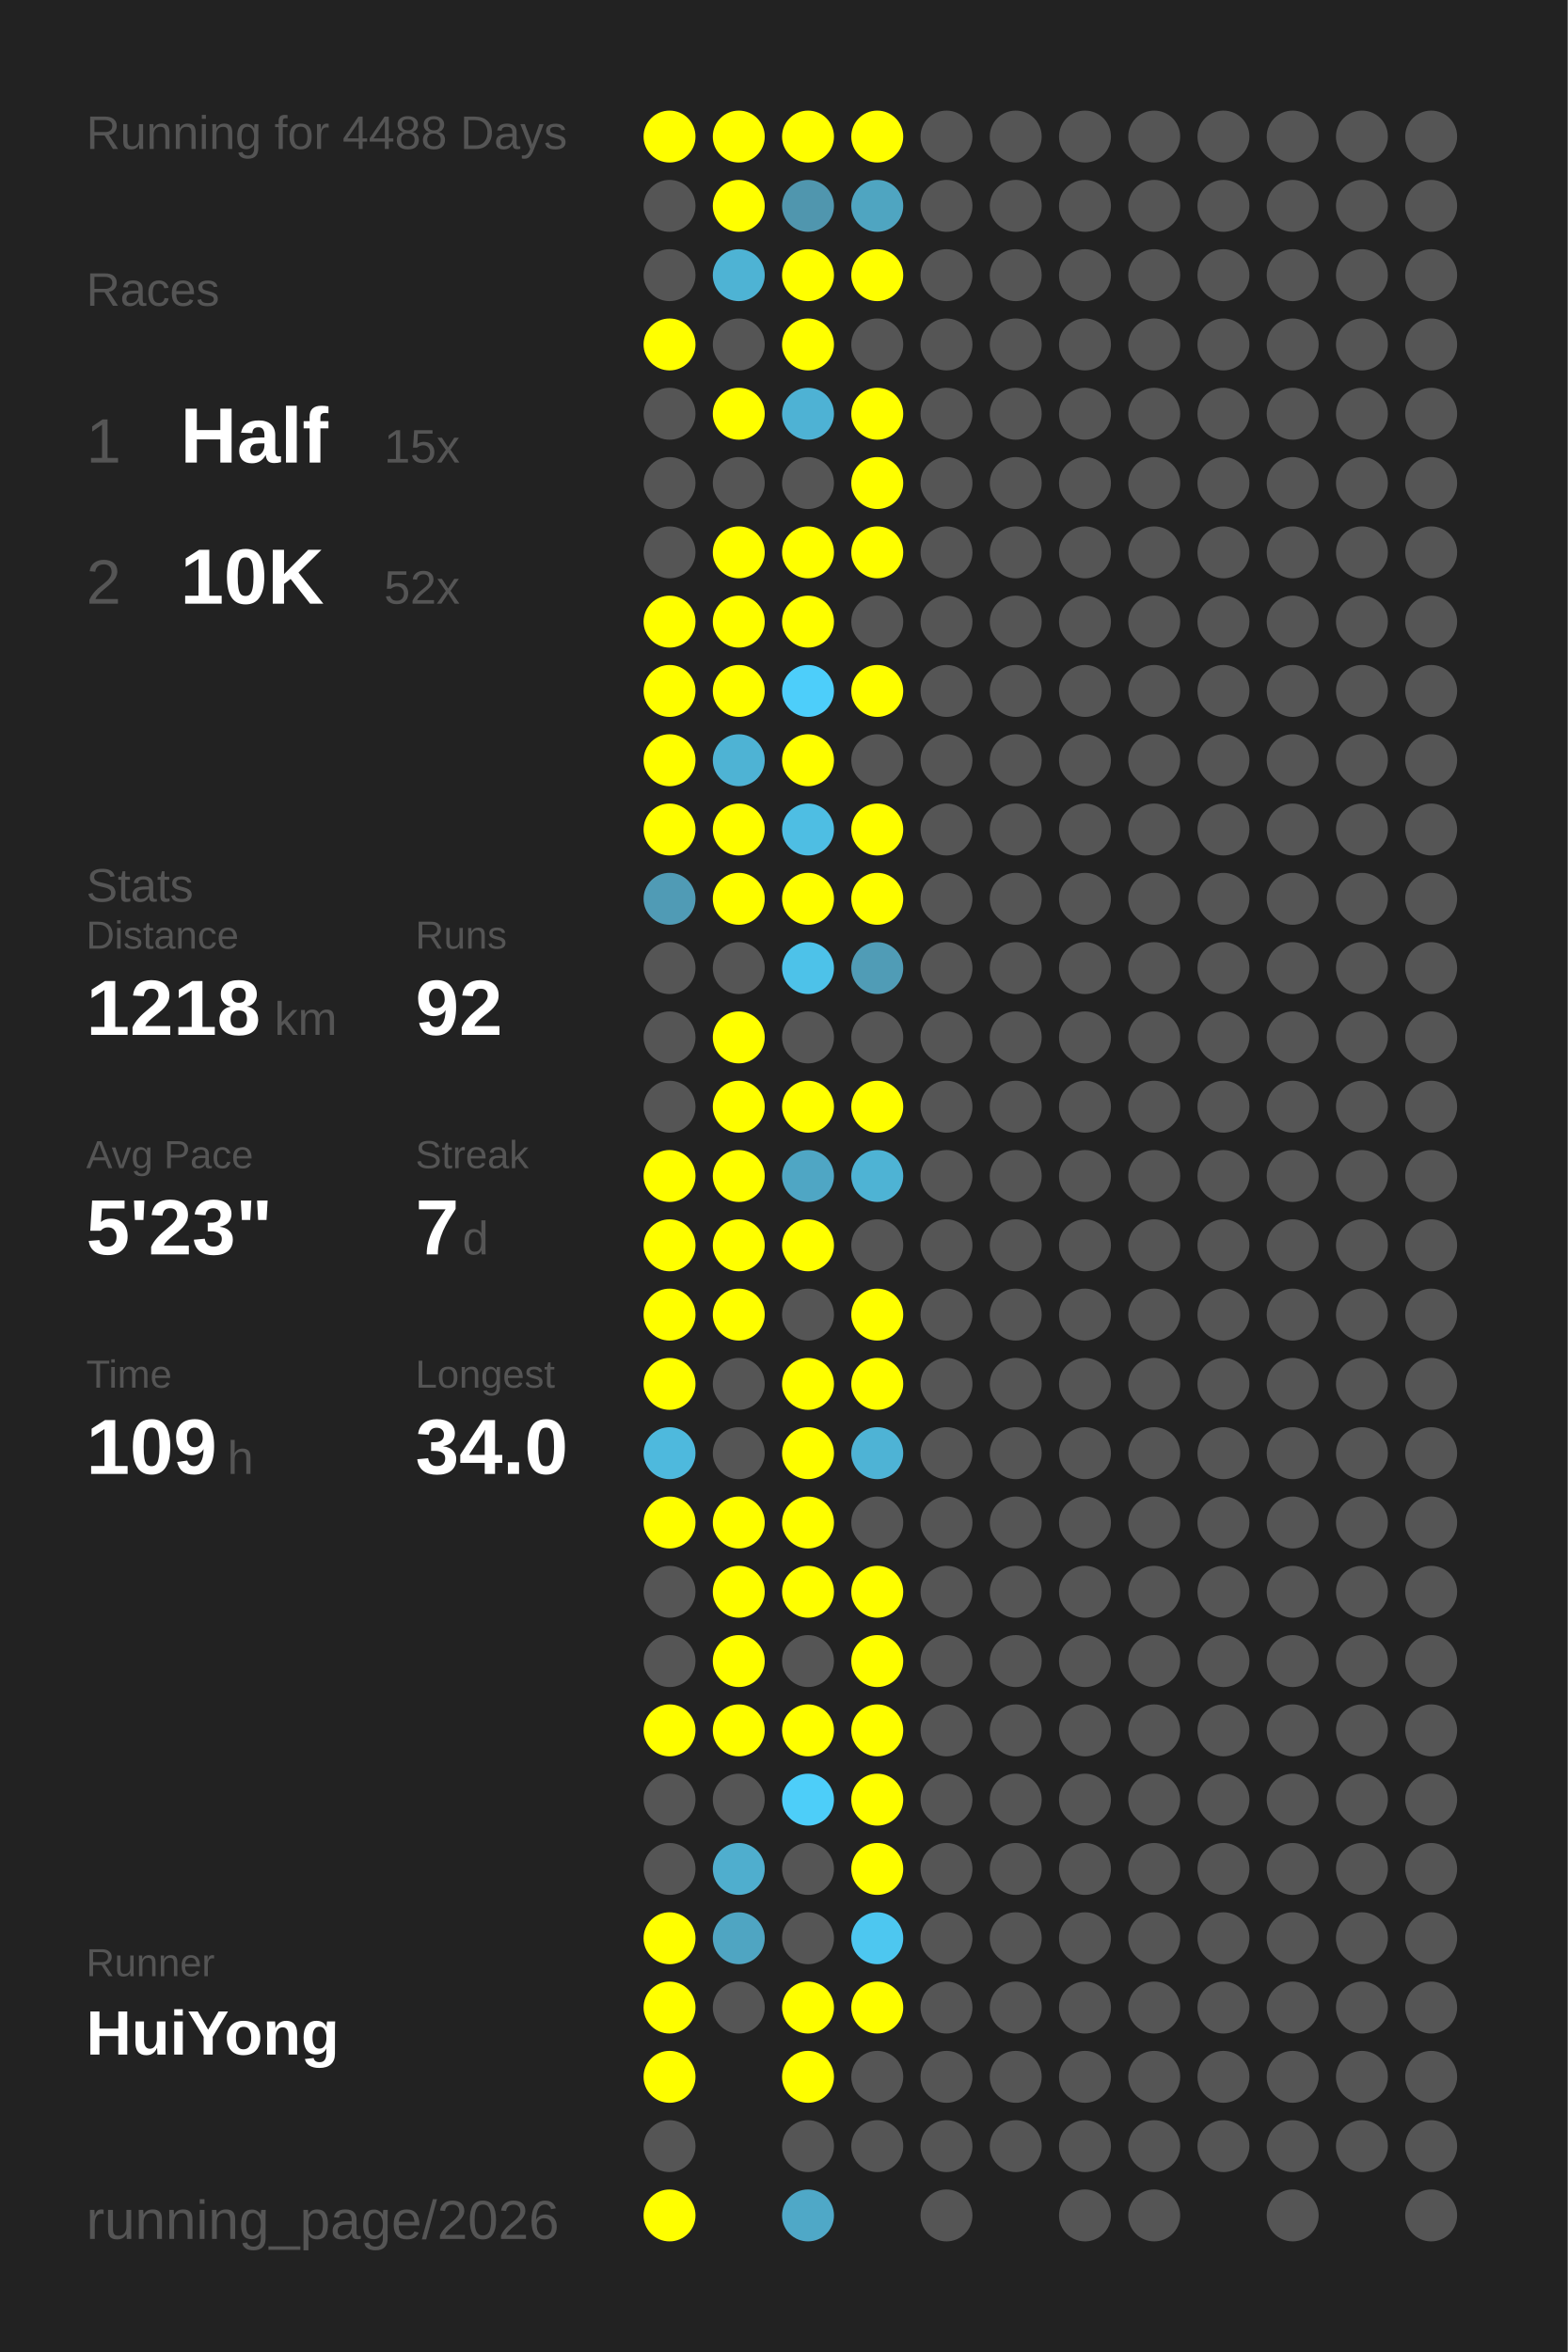
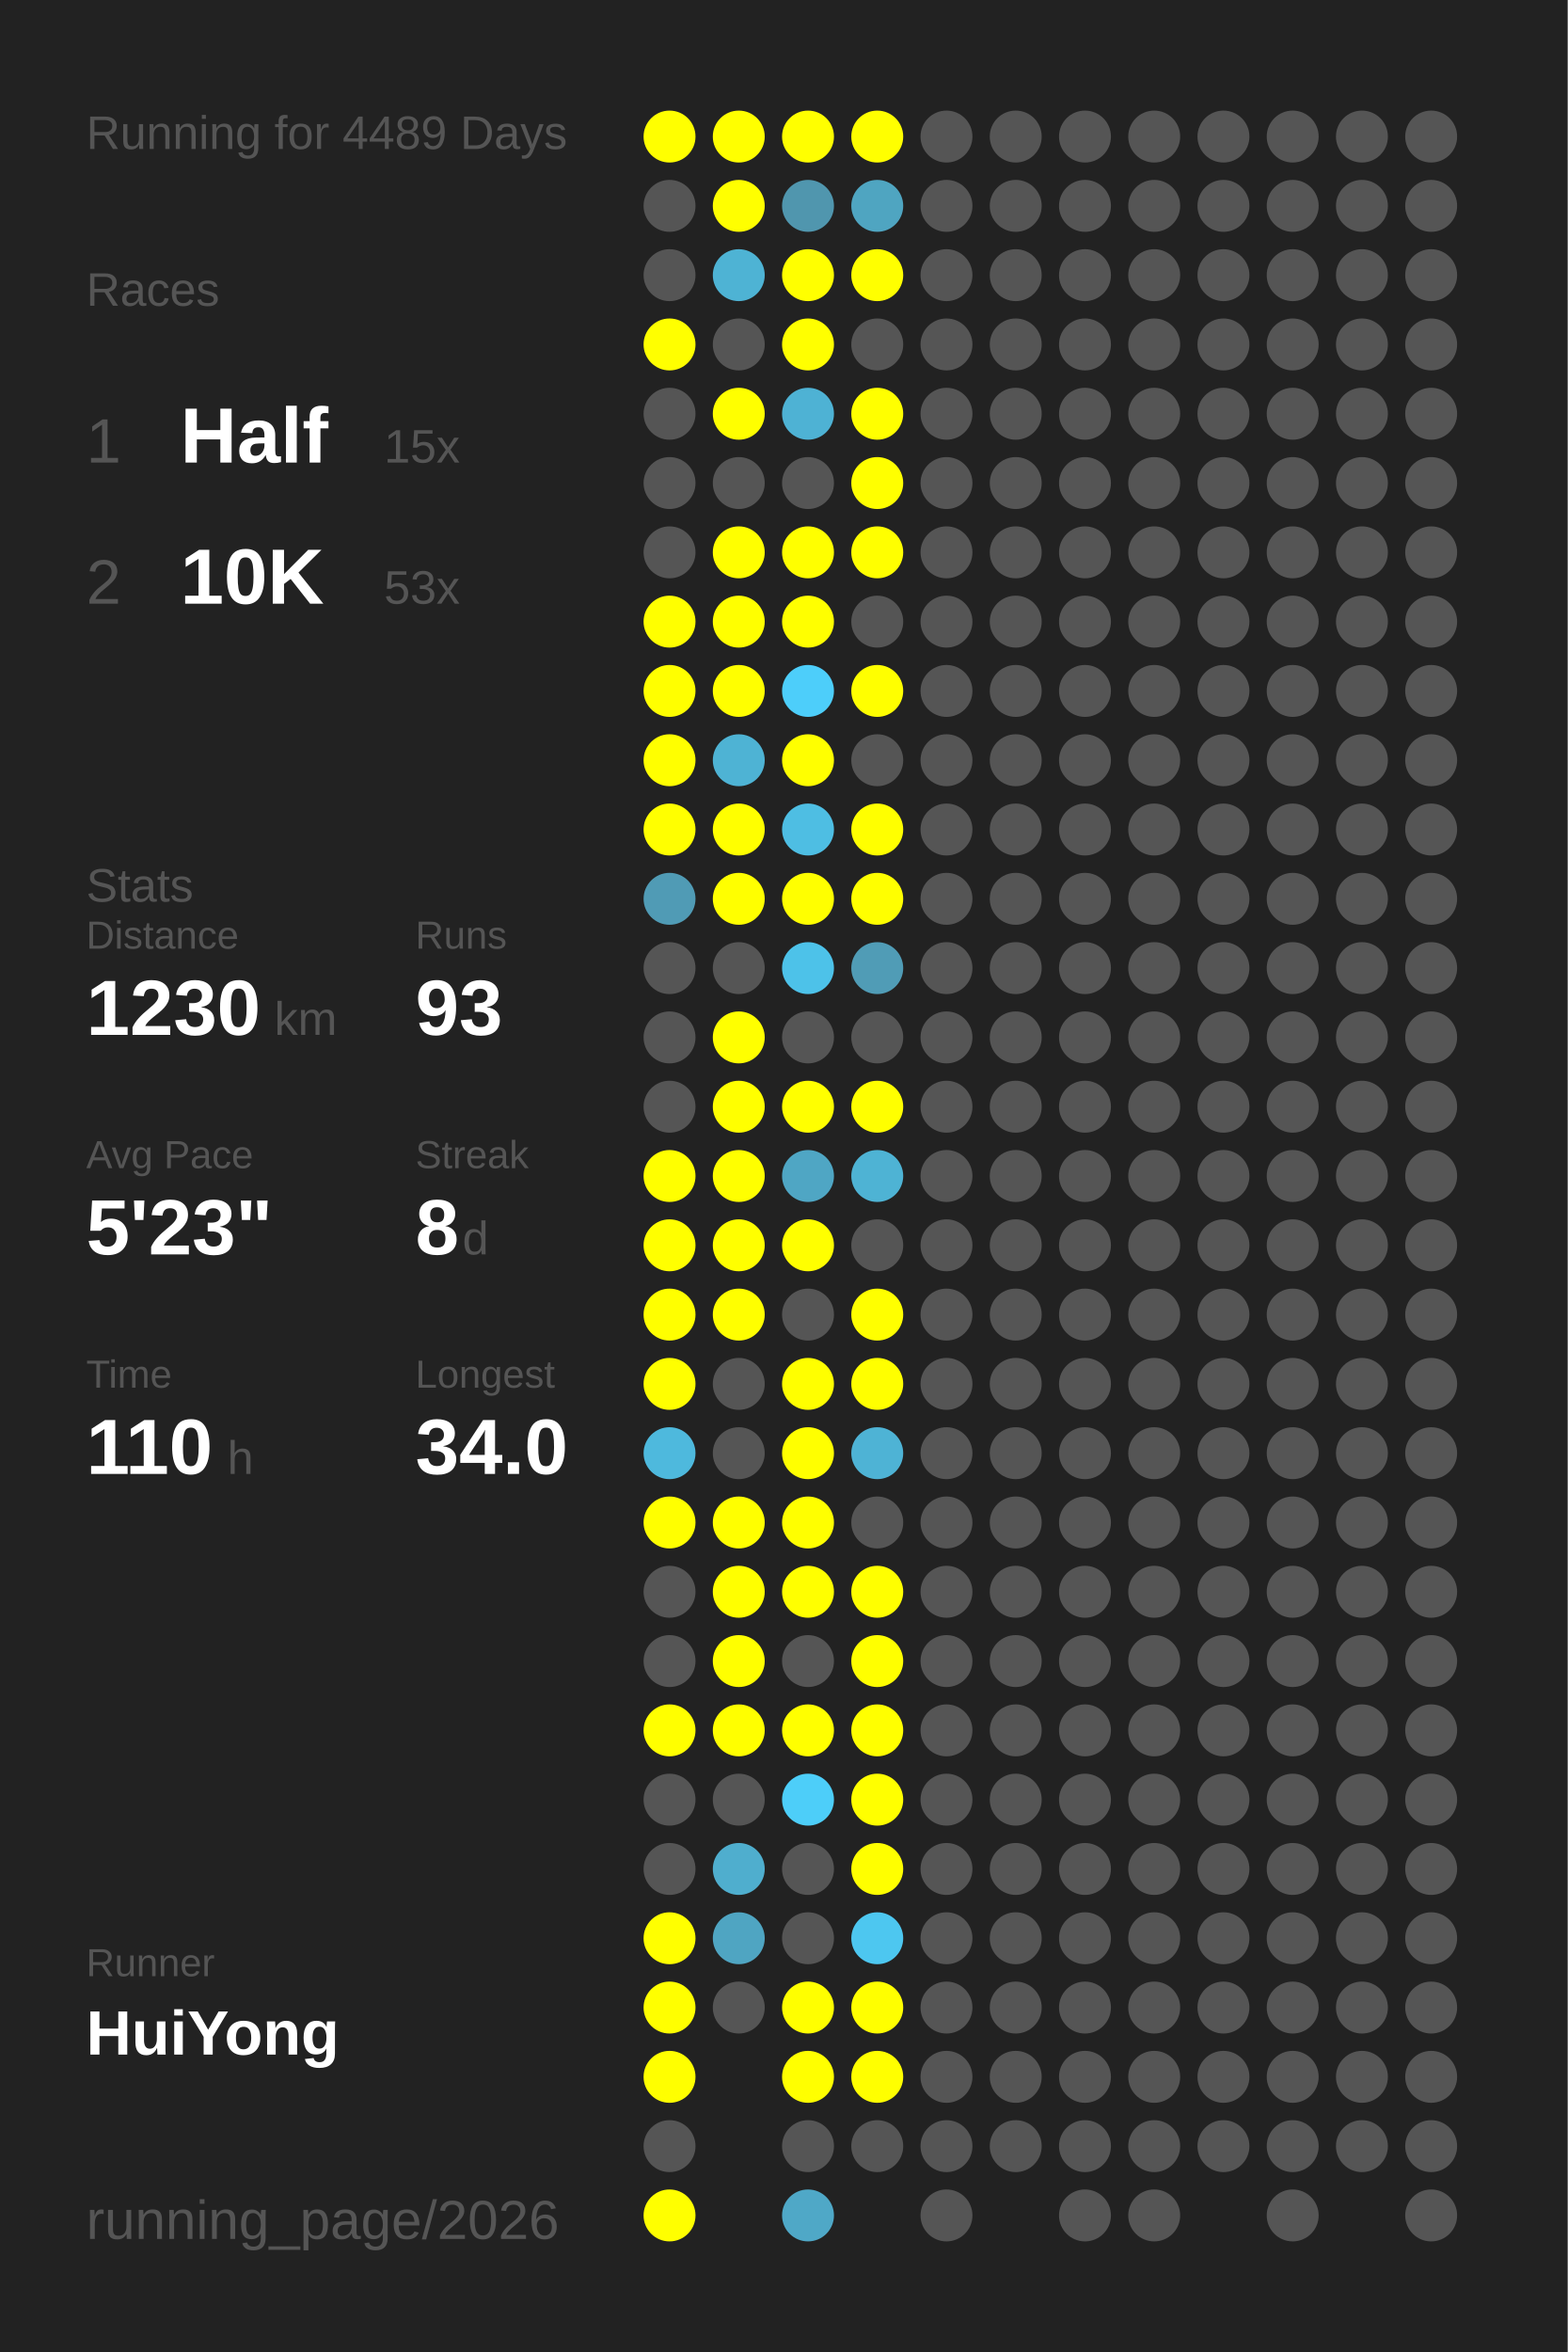
<svg xmlns="http://www.w3.org/2000/svg" baseProfile="full" height="300mm" version="1.1" viewBox="0,0,200,300" width="200mm">
  <defs />
  <rect fill="#222222" height="300" width="200" x="0" y="0" />
-   <text fill="#555555" style="font-size:6px; font-family:Arial;" x="11" y="19">Running for 4488 Days</text>
+   <text fill="#555555" style="font-size:6px; font-family:Arial;" x="11" y="19">Running for 4489 Days</text>
  <text fill="#555555" style="font-size:6px; font-family:Arial;" x="11" y="39">Races</text>
  <text fill="#555555" style="font-size:8px; font-family:Arial;" x="11" y="59">1</text>
  <text fill="#FFFFFF" style="font-size:10px; font-family:Arial; font-weight:bold;" x="23" y="59">Half</text>
  <text fill="#555555" style="font-size:6px; font-family:Arial;" x="49" y="59">15x</text>
  <text fill="#555555" style="font-size:8px; font-family:Arial;" x="11" y="77">2</text>
  <text fill="#FFFFFF" style="font-size:10px; font-family:Arial; font-weight:bold;" x="23" y="77">10K</text>
-   <text fill="#555555" style="font-size:6px; font-family:Arial;" x="49" y="77">52x</text>
+   <text fill="#555555" style="font-size:6px; font-family:Arial;" x="49" y="77">53x</text>
  <text fill="#555555" style="font-size:6px; font-family:Arial;" x="11" y="115">Stats</text>
  <text fill="#555555" style="font-size:5px; font-family:Arial;" x="11" y="121">Distance</text>
-   <text fill="#FFFFFF" style="font-size:10px; font-family:Arial; font-weight:bold;" x="11" y="132">1218</text>
+   <text fill="#FFFFFF" style="font-size:10px; font-family:Arial; font-weight:bold;" x="11" y="132">1230</text>
  <text fill="#555555" style="font-size:6px; font-family:Arial;" x="35" y="132">km</text>
  <text fill="#555555" style="font-size:5px; font-family:Arial;" x="53" y="121">Runs</text>
-   <text fill="#FFFFFF" style="font-size:10px; font-family:Arial; font-weight:bold;" x="53" y="132">92</text>
+   <text fill="#FFFFFF" style="font-size:10px; font-family:Arial; font-weight:bold;" x="53" y="132">93</text>
  <text fill="#555555" style="font-size:5px; font-family:Arial;" x="11" y="149">Avg Pace</text>
  <text fill="#FFFFFF" style="font-size:10px; font-family:Arial; font-weight:bold;" x="11" y="160">5'23"</text>
  <text fill="#555555" style="font-size:5px; font-family:Arial;" x="53" y="149">Streak</text>
-   <text fill="#FFFFFF" style="font-size:10px; font-family:Arial; font-weight:bold;" x="53" y="160">7</text>
+   <text fill="#FFFFFF" style="font-size:10px; font-family:Arial; font-weight:bold;" x="53" y="160">8</text>
  <text fill="#555555" style="font-size:6px; font-family:Arial;" x="59" y="160">d</text>
  <text fill="#555555" style="font-size:5px; font-family:Arial;" x="11" y="177">Time</text>
-   <text fill="#FFFFFF" style="font-size:10px; font-family:Arial; font-weight:bold;" x="11" y="188">109</text>
+   <text fill="#FFFFFF" style="font-size:10px; font-family:Arial; font-weight:bold;" x="11" y="188">110</text>
  <text fill="#555555" style="font-size:6px; font-family:Arial;" x="29" y="188">h</text>
  <text fill="#555555" style="font-size:5px; font-family:Arial;" x="53" y="177">Longest</text>
  <text fill="#FFFFFF" style="font-size:10px; font-family:Arial; font-weight:bold;" x="53" y="188">34.0</text>
  <text fill="#555555" style="font-size:5px; font-family:Arial;" x="11" y="252.065">Runner</text>
  <text fill="#FFFFFF" style="font-size:8px; font-family:Arial; font-weight:bold;" x="11" y="262.065">HuiYong</text>
  <text fill="#555555" style="font-size:7px; font-family:Arial;" x="11" y="285.581">running_page/2026</text>
  <circle cx="85.417" cy="17.419" fill="#FFFF00" r="3.312" />
  <circle cx="85.417" cy="26.258" fill="#555555" r="3.312" />
  <circle cx="85.417" cy="35.097" fill="#555555" r="3.312" />
  <circle cx="85.417" cy="43.935" fill="#FFFF00" r="3.312" />
  <circle cx="85.417" cy="52.774" fill="#555555" r="3.312" />
  <circle cx="85.417" cy="61.613" fill="#555555" r="3.312" />
  <circle cx="85.417" cy="70.452" fill="#555555" r="3.312" />
  <circle cx="85.417" cy="79.29" fill="#FFFF00" r="3.312" />
  <circle cx="85.417" cy="88.129" fill="#FFFF00" r="3.312" />
  <circle cx="85.417" cy="96.968" fill="#FFFF00" r="3.312" />
  <circle cx="85.417" cy="105.806" fill="#FFFF00" r="3.312" />
  <circle cx="85.417" cy="114.645" fill="#509bb5" r="3.312" />
  <circle cx="85.417" cy="123.484" fill="#555555" r="3.312" />
  <circle cx="85.417" cy="132.323" fill="#555555" r="3.312" />
  <circle cx="85.417" cy="141.161" fill="#555555" r="3.312" />
  <circle cx="85.417" cy="150" fill="#FFFF00" r="3.312" />
  <circle cx="85.417" cy="158.839" fill="#FFFF00" r="3.312" />
  <circle cx="85.417" cy="167.677" fill="#FFFF00" r="3.312" />
  <circle cx="85.417" cy="176.516" fill="#FFFF00" r="3.312" />
  <circle cx="85.417" cy="185.355" fill="#4eb9dd" r="3.312" />
  <circle cx="85.417" cy="194.194" fill="#FFFF00" r="3.312" />
  <circle cx="85.417" cy="203.032" fill="#555555" r="3.312" />
  <circle cx="85.417" cy="211.871" fill="#555555" r="3.312" />
  <circle cx="85.417" cy="220.71" fill="#FFFF00" r="3.312" />
  <circle cx="85.417" cy="229.548" fill="#555555" r="3.312" />
  <circle cx="85.417" cy="238.387" fill="#555555" r="3.312" />
  <circle cx="85.417" cy="247.226" fill="#FFFF00" r="3.312" />
  <circle cx="85.417" cy="256.065" fill="#FFFF00" r="3.312" />
  <circle cx="85.417" cy="264.903" fill="#FFFF00" r="3.312" />
  <circle cx="85.417" cy="273.742" fill="#555555" r="3.312" />
  <circle cx="85.417" cy="282.581" fill="#FFFF00" r="3.312" />
  <circle cx="94.25" cy="17.419" fill="#FFFF00" r="3.312" />
  <circle cx="94.25" cy="26.258" fill="#FFFF00" r="3.312" />
  <circle cx="94.25" cy="35.097" fill="#4eb3d4" r="3.312" />
  <circle cx="94.25" cy="43.935" fill="#555555" r="3.312" />
  <circle cx="94.25" cy="52.774" fill="#FFFF00" r="3.312" />
  <circle cx="94.25" cy="61.613" fill="#555555" r="3.312" />
  <circle cx="94.25" cy="70.452" fill="#FFFF00" r="3.312" />
  <circle cx="94.25" cy="79.29" fill="#FFFF00" r="3.312" />
  <circle cx="94.25" cy="88.129" fill="#FFFF00" r="3.312" />
  <circle cx="94.25" cy="96.968" fill="#4eb3d4" r="3.312" />
  <circle cx="94.25" cy="105.806" fill="#FFFF00" r="3.312" />
  <circle cx="94.25" cy="114.645" fill="#FFFF00" r="3.312" />
  <circle cx="94.25" cy="123.484" fill="#555555" r="3.312" />
  <circle cx="94.25" cy="132.323" fill="#FFFF00" r="3.312" />
  <circle cx="94.25" cy="141.161" fill="#FFFF00" r="3.312" />
  <circle cx="94.25" cy="150" fill="#FFFF00" r="3.312" />
  <circle cx="94.25" cy="158.839" fill="#FFFF00" r="3.312" />
  <circle cx="94.25" cy="167.677" fill="#FFFF00" r="3.312" />
  <circle cx="94.25" cy="176.516" fill="#555555" r="3.312" />
  <circle cx="94.25" cy="185.355" fill="#555555" r="3.312" />
  <circle cx="94.25" cy="194.194" fill="#FFFF00" r="3.312" />
  <circle cx="94.25" cy="203.032" fill="#FFFF00" r="3.312" />
  <circle cx="94.25" cy="211.871" fill="#FFFF00" r="3.312" />
  <circle cx="94.25" cy="220.71" fill="#FFFF00" r="3.312" />
  <circle cx="94.25" cy="229.548" fill="#555555" r="3.312" />
  <circle cx="94.25" cy="238.387" fill="#4faece" r="3.312" />
  <circle cx="94.25" cy="247.226" fill="#4fa5c2" r="3.312" />
  <circle cx="94.25" cy="256.065" fill="#555555" r="3.312" />
  <circle cx="103.083" cy="17.419" fill="#FFFF00" r="3.312" />
  <circle cx="103.083" cy="26.258" fill="#5096ae" r="3.312" />
  <circle cx="103.083" cy="35.097" fill="#FFFF00" r="3.312" />
  <circle cx="103.083" cy="43.935" fill="#FFFF00" r="3.312" />
  <circle cx="103.083" cy="52.774" fill="#4eb2d4" r="3.312" />
  <circle cx="103.083" cy="61.613" fill="#555555" r="3.312" />
  <circle cx="103.083" cy="70.452" fill="#FFFF00" r="3.312" />
  <circle cx="103.083" cy="79.29" fill="#FFFF00" r="3.312" />
  <circle cx="103.083" cy="88.129" fill="#4dcefa" r="3.312" />
  <circle cx="103.083" cy="96.968" fill="#FFFF00" r="3.312" />
  <circle cx="103.083" cy="105.806" fill="#4ebee3" r="3.312" />
  <circle cx="103.083" cy="114.645" fill="#FFFF00" r="3.312" />
  <circle cx="103.083" cy="123.484" fill="#4dc2e9" r="3.312" />
  <circle cx="103.083" cy="132.323" fill="#555555" r="3.312" />
  <circle cx="103.083" cy="141.161" fill="#FFFF00" r="3.312" />
  <circle cx="103.083" cy="150" fill="#4fa6c4" r="3.312" />
  <circle cx="103.083" cy="158.839" fill="#FFFF00" r="3.312" />
  <circle cx="103.083" cy="167.677" fill="#555555" r="3.312" />
  <circle cx="103.083" cy="176.516" fill="#FFFF00" r="3.312" />
  <circle cx="103.083" cy="185.355" fill="#FFFF00" r="3.312" />
  <circle cx="103.083" cy="194.194" fill="#FFFF00" r="3.312" />
  <circle cx="103.083" cy="203.032" fill="#FFFF00" r="3.312" />
  <circle cx="103.083" cy="211.871" fill="#555555" r="3.312" />
  <circle cx="103.083" cy="220.71" fill="#FFFF00" r="3.312" />
  <circle cx="103.083" cy="229.548" fill="#4dcef9" r="3.312" />
  <circle cx="103.083" cy="238.387" fill="#555555" r="3.312" />
  <circle cx="103.083" cy="247.226" fill="#555555" r="3.312" />
  <circle cx="103.083" cy="256.065" fill="#FFFF00" r="3.312" />
  <circle cx="103.083" cy="264.903" fill="#FFFF00" r="3.312" />
  <circle cx="103.083" cy="273.742" fill="#555555" r="3.312" />
  <circle cx="103.083" cy="282.581" fill="#4fa8c7" r="3.312" />
  <circle cx="111.917" cy="17.419" fill="#FFFF00" r="3.312" />
  <circle cx="111.917" cy="26.258" fill="#4fa5c1" r="3.312" />
  <circle cx="111.917" cy="35.097" fill="#FFFF00" r="3.312" />
  <circle cx="111.917" cy="43.935" fill="#555555" r="3.312" />
  <circle cx="111.917" cy="52.774" fill="#FFFF00" r="3.312" />
  <circle cx="111.917" cy="61.613" fill="#FFFF00" r="3.312" />
  <circle cx="111.917" cy="70.452" fill="#FFFF00" r="3.312" />
  <circle cx="111.917" cy="79.29" fill="#555555" r="3.312" />
  <circle cx="111.917" cy="88.129" fill="#FFFF00" r="3.312" />
  <circle cx="111.917" cy="96.968" fill="#555555" r="3.312" />
  <circle cx="111.917" cy="105.806" fill="#FFFF00" r="3.312" />
  <circle cx="111.917" cy="114.645" fill="#FFFF00" r="3.312" />
  <circle cx="111.917" cy="123.484" fill="#509cb6" r="3.312" />
  <circle cx="111.917" cy="132.323" fill="#555555" r="3.312" />
  <circle cx="111.917" cy="141.161" fill="#FFFF00" r="3.312" />
  <circle cx="111.917" cy="150" fill="#4eb3d4" r="3.312" />
  <circle cx="111.917" cy="158.839" fill="#555555" r="3.312" />
  <circle cx="111.917" cy="167.677" fill="#FFFF00" r="3.312" />
  <circle cx="111.917" cy="176.516" fill="#FFFF00" r="3.312" />
  <circle cx="111.917" cy="185.355" fill="#4eb3d5" r="3.312" />
  <circle cx="111.917" cy="194.194" fill="#555555" r="3.312" />
  <circle cx="111.917" cy="203.032" fill="#FFFF00" r="3.312" />
  <circle cx="111.917" cy="211.871" fill="#FFFF00" r="3.312" />
  <circle cx="111.917" cy="220.71" fill="#FFFF00" r="3.312" />
  <circle cx="111.917" cy="229.548" fill="#FFFF00" r="3.312" />
  <circle cx="111.917" cy="238.387" fill="#FFFF00" r="3.312" />
  <circle cx="111.917" cy="247.226" fill="#4dc7f0" r="3.312" />
  <circle cx="111.917" cy="256.065" fill="#FFFF00" r="3.312" />
-   <circle cx="111.917" cy="264.903" fill="#555555" r="3.312" />
+   <circle cx="111.917" cy="264.903" fill="#FFFF00" r="3.312" />
  <circle cx="111.917" cy="273.742" fill="#555555" r="3.312" />
  <circle cx="120.75" cy="17.419" fill="#555555" r="3.312" />
  <circle cx="120.75" cy="26.258" fill="#555555" r="3.312" />
  <circle cx="120.75" cy="35.097" fill="#555555" r="3.312" />
  <circle cx="120.75" cy="43.935" fill="#555555" r="3.312" />
  <circle cx="120.75" cy="52.774" fill="#555555" r="3.312" />
  <circle cx="120.75" cy="61.613" fill="#555555" r="3.312" />
  <circle cx="120.75" cy="70.452" fill="#555555" r="3.312" />
  <circle cx="120.75" cy="79.29" fill="#555555" r="3.312" />
  <circle cx="120.75" cy="88.129" fill="#555555" r="3.312" />
  <circle cx="120.75" cy="96.968" fill="#555555" r="3.312" />
  <circle cx="120.75" cy="105.806" fill="#555555" r="3.312" />
  <circle cx="120.75" cy="114.645" fill="#555555" r="3.312" />
  <circle cx="120.75" cy="123.484" fill="#555555" r="3.312" />
  <circle cx="120.75" cy="132.323" fill="#555555" r="3.312" />
  <circle cx="120.75" cy="141.161" fill="#555555" r="3.312" />
  <circle cx="120.75" cy="150" fill="#555555" r="3.312" />
  <circle cx="120.75" cy="158.839" fill="#555555" r="3.312" />
  <circle cx="120.75" cy="167.677" fill="#555555" r="3.312" />
  <circle cx="120.75" cy="176.516" fill="#555555" r="3.312" />
  <circle cx="120.75" cy="185.355" fill="#555555" r="3.312" />
  <circle cx="120.75" cy="194.194" fill="#555555" r="3.312" />
  <circle cx="120.75" cy="203.032" fill="#555555" r="3.312" />
  <circle cx="120.75" cy="211.871" fill="#555555" r="3.312" />
  <circle cx="120.75" cy="220.71" fill="#555555" r="3.312" />
  <circle cx="120.75" cy="229.548" fill="#555555" r="3.312" />
  <circle cx="120.75" cy="238.387" fill="#555555" r="3.312" />
  <circle cx="120.75" cy="247.226" fill="#555555" r="3.312" />
  <circle cx="120.75" cy="256.065" fill="#555555" r="3.312" />
  <circle cx="120.75" cy="264.903" fill="#555555" r="3.312" />
  <circle cx="120.75" cy="273.742" fill="#555555" r="3.312" />
  <circle cx="120.75" cy="282.581" fill="#555555" r="3.312" />
  <circle cx="129.583" cy="17.419" fill="#555555" r="3.312" />
  <circle cx="129.583" cy="26.258" fill="#555555" r="3.312" />
  <circle cx="129.583" cy="35.097" fill="#555555" r="3.312" />
  <circle cx="129.583" cy="43.935" fill="#555555" r="3.312" />
  <circle cx="129.583" cy="52.774" fill="#555555" r="3.312" />
  <circle cx="129.583" cy="61.613" fill="#555555" r="3.312" />
  <circle cx="129.583" cy="70.452" fill="#555555" r="3.312" />
  <circle cx="129.583" cy="79.29" fill="#555555" r="3.312" />
  <circle cx="129.583" cy="88.129" fill="#555555" r="3.312" />
  <circle cx="129.583" cy="96.968" fill="#555555" r="3.312" />
  <circle cx="129.583" cy="105.806" fill="#555555" r="3.312" />
  <circle cx="129.583" cy="114.645" fill="#555555" r="3.312" />
  <circle cx="129.583" cy="123.484" fill="#555555" r="3.312" />
  <circle cx="129.583" cy="132.323" fill="#555555" r="3.312" />
  <circle cx="129.583" cy="141.161" fill="#555555" r="3.312" />
  <circle cx="129.583" cy="150" fill="#555555" r="3.312" />
  <circle cx="129.583" cy="158.839" fill="#555555" r="3.312" />
  <circle cx="129.583" cy="167.677" fill="#555555" r="3.312" />
  <circle cx="129.583" cy="176.516" fill="#555555" r="3.312" />
  <circle cx="129.583" cy="185.355" fill="#555555" r="3.312" />
  <circle cx="129.583" cy="194.194" fill="#555555" r="3.312" />
  <circle cx="129.583" cy="203.032" fill="#555555" r="3.312" />
  <circle cx="129.583" cy="211.871" fill="#555555" r="3.312" />
  <circle cx="129.583" cy="220.71" fill="#555555" r="3.312" />
  <circle cx="129.583" cy="229.548" fill="#555555" r="3.312" />
  <circle cx="129.583" cy="238.387" fill="#555555" r="3.312" />
  <circle cx="129.583" cy="247.226" fill="#555555" r="3.312" />
  <circle cx="129.583" cy="256.065" fill="#555555" r="3.312" />
  <circle cx="129.583" cy="264.903" fill="#555555" r="3.312" />
  <circle cx="129.583" cy="273.742" fill="#555555" r="3.312" />
  <circle cx="138.417" cy="17.419" fill="#555555" r="3.312" />
  <circle cx="138.417" cy="26.258" fill="#555555" r="3.312" />
  <circle cx="138.417" cy="35.097" fill="#555555" r="3.312" />
  <circle cx="138.417" cy="43.935" fill="#555555" r="3.312" />
  <circle cx="138.417" cy="52.774" fill="#555555" r="3.312" />
  <circle cx="138.417" cy="61.613" fill="#555555" r="3.312" />
  <circle cx="138.417" cy="70.452" fill="#555555" r="3.312" />
  <circle cx="138.417" cy="79.29" fill="#555555" r="3.312" />
  <circle cx="138.417" cy="88.129" fill="#555555" r="3.312" />
  <circle cx="138.417" cy="96.968" fill="#555555" r="3.312" />
  <circle cx="138.417" cy="105.806" fill="#555555" r="3.312" />
  <circle cx="138.417" cy="114.645" fill="#555555" r="3.312" />
  <circle cx="138.417" cy="123.484" fill="#555555" r="3.312" />
  <circle cx="138.417" cy="132.323" fill="#555555" r="3.312" />
  <circle cx="138.417" cy="141.161" fill="#555555" r="3.312" />
  <circle cx="138.417" cy="150" fill="#555555" r="3.312" />
  <circle cx="138.417" cy="158.839" fill="#555555" r="3.312" />
  <circle cx="138.417" cy="167.677" fill="#555555" r="3.312" />
  <circle cx="138.417" cy="176.516" fill="#555555" r="3.312" />
  <circle cx="138.417" cy="185.355" fill="#555555" r="3.312" />
  <circle cx="138.417" cy="194.194" fill="#555555" r="3.312" />
  <circle cx="138.417" cy="203.032" fill="#555555" r="3.312" />
  <circle cx="138.417" cy="211.871" fill="#555555" r="3.312" />
  <circle cx="138.417" cy="220.71" fill="#555555" r="3.312" />
  <circle cx="138.417" cy="229.548" fill="#555555" r="3.312" />
  <circle cx="138.417" cy="238.387" fill="#555555" r="3.312" />
  <circle cx="138.417" cy="247.226" fill="#555555" r="3.312" />
  <circle cx="138.417" cy="256.065" fill="#555555" r="3.312" />
  <circle cx="138.417" cy="264.903" fill="#555555" r="3.312" />
  <circle cx="138.417" cy="273.742" fill="#555555" r="3.312" />
  <circle cx="138.417" cy="282.581" fill="#555555" r="3.312" />
  <circle cx="147.25" cy="17.419" fill="#555555" r="3.312" />
  <circle cx="147.25" cy="26.258" fill="#555555" r="3.312" />
  <circle cx="147.25" cy="35.097" fill="#555555" r="3.312" />
  <circle cx="147.25" cy="43.935" fill="#555555" r="3.312" />
  <circle cx="147.25" cy="52.774" fill="#555555" r="3.312" />
  <circle cx="147.25" cy="61.613" fill="#555555" r="3.312" />
  <circle cx="147.25" cy="70.452" fill="#555555" r="3.312" />
  <circle cx="147.25" cy="79.29" fill="#555555" r="3.312" />
  <circle cx="147.25" cy="88.129" fill="#555555" r="3.312" />
  <circle cx="147.25" cy="96.968" fill="#555555" r="3.312" />
  <circle cx="147.25" cy="105.806" fill="#555555" r="3.312" />
  <circle cx="147.25" cy="114.645" fill="#555555" r="3.312" />
  <circle cx="147.25" cy="123.484" fill="#555555" r="3.312" />
  <circle cx="147.25" cy="132.323" fill="#555555" r="3.312" />
  <circle cx="147.25" cy="141.161" fill="#555555" r="3.312" />
  <circle cx="147.25" cy="150" fill="#555555" r="3.312" />
  <circle cx="147.25" cy="158.839" fill="#555555" r="3.312" />
  <circle cx="147.25" cy="167.677" fill="#555555" r="3.312" />
  <circle cx="147.25" cy="176.516" fill="#555555" r="3.312" />
  <circle cx="147.25" cy="185.355" fill="#555555" r="3.312" />
  <circle cx="147.25" cy="194.194" fill="#555555" r="3.312" />
  <circle cx="147.25" cy="203.032" fill="#555555" r="3.312" />
  <circle cx="147.25" cy="211.871" fill="#555555" r="3.312" />
  <circle cx="147.25" cy="220.71" fill="#555555" r="3.312" />
  <circle cx="147.25" cy="229.548" fill="#555555" r="3.312" />
  <circle cx="147.25" cy="238.387" fill="#555555" r="3.312" />
  <circle cx="147.25" cy="247.226" fill="#555555" r="3.312" />
  <circle cx="147.25" cy="256.065" fill="#555555" r="3.312" />
  <circle cx="147.25" cy="264.903" fill="#555555" r="3.312" />
  <circle cx="147.25" cy="273.742" fill="#555555" r="3.312" />
  <circle cx="147.25" cy="282.581" fill="#555555" r="3.312" />
  <circle cx="156.083" cy="17.419" fill="#555555" r="3.312" />
  <circle cx="156.083" cy="26.258" fill="#555555" r="3.312" />
  <circle cx="156.083" cy="35.097" fill="#555555" r="3.312" />
  <circle cx="156.083" cy="43.935" fill="#555555" r="3.312" />
  <circle cx="156.083" cy="52.774" fill="#555555" r="3.312" />
  <circle cx="156.083" cy="61.613" fill="#555555" r="3.312" />
  <circle cx="156.083" cy="70.452" fill="#555555" r="3.312" />
  <circle cx="156.083" cy="79.29" fill="#555555" r="3.312" />
  <circle cx="156.083" cy="88.129" fill="#555555" r="3.312" />
  <circle cx="156.083" cy="96.968" fill="#555555" r="3.312" />
  <circle cx="156.083" cy="105.806" fill="#555555" r="3.312" />
  <circle cx="156.083" cy="114.645" fill="#555555" r="3.312" />
  <circle cx="156.083" cy="123.484" fill="#555555" r="3.312" />
  <circle cx="156.083" cy="132.323" fill="#555555" r="3.312" />
  <circle cx="156.083" cy="141.161" fill="#555555" r="3.312" />
  <circle cx="156.083" cy="150" fill="#555555" r="3.312" />
  <circle cx="156.083" cy="158.839" fill="#555555" r="3.312" />
  <circle cx="156.083" cy="167.677" fill="#555555" r="3.312" />
  <circle cx="156.083" cy="176.516" fill="#555555" r="3.312" />
  <circle cx="156.083" cy="185.355" fill="#555555" r="3.312" />
  <circle cx="156.083" cy="194.194" fill="#555555" r="3.312" />
  <circle cx="156.083" cy="203.032" fill="#555555" r="3.312" />
  <circle cx="156.083" cy="211.871" fill="#555555" r="3.312" />
  <circle cx="156.083" cy="220.71" fill="#555555" r="3.312" />
  <circle cx="156.083" cy="229.548" fill="#555555" r="3.312" />
  <circle cx="156.083" cy="238.387" fill="#555555" r="3.312" />
  <circle cx="156.083" cy="247.226" fill="#555555" r="3.312" />
  <circle cx="156.083" cy="256.065" fill="#555555" r="3.312" />
  <circle cx="156.083" cy="264.903" fill="#555555" r="3.312" />
  <circle cx="156.083" cy="273.742" fill="#555555" r="3.312" />
  <circle cx="164.917" cy="17.419" fill="#555555" r="3.312" />
  <circle cx="164.917" cy="26.258" fill="#555555" r="3.312" />
  <circle cx="164.917" cy="35.097" fill="#555555" r="3.312" />
  <circle cx="164.917" cy="43.935" fill="#555555" r="3.312" />
  <circle cx="164.917" cy="52.774" fill="#555555" r="3.312" />
  <circle cx="164.917" cy="61.613" fill="#555555" r="3.312" />
  <circle cx="164.917" cy="70.452" fill="#555555" r="3.312" />
  <circle cx="164.917" cy="79.29" fill="#555555" r="3.312" />
  <circle cx="164.917" cy="88.129" fill="#555555" r="3.312" />
  <circle cx="164.917" cy="96.968" fill="#555555" r="3.312" />
  <circle cx="164.917" cy="105.806" fill="#555555" r="3.312" />
  <circle cx="164.917" cy="114.645" fill="#555555" r="3.312" />
  <circle cx="164.917" cy="123.484" fill="#555555" r="3.312" />
  <circle cx="164.917" cy="132.323" fill="#555555" r="3.312" />
  <circle cx="164.917" cy="141.161" fill="#555555" r="3.312" />
  <circle cx="164.917" cy="150" fill="#555555" r="3.312" />
  <circle cx="164.917" cy="158.839" fill="#555555" r="3.312" />
  <circle cx="164.917" cy="167.677" fill="#555555" r="3.312" />
  <circle cx="164.917" cy="176.516" fill="#555555" r="3.312" />
  <circle cx="164.917" cy="185.355" fill="#555555" r="3.312" />
  <circle cx="164.917" cy="194.194" fill="#555555" r="3.312" />
  <circle cx="164.917" cy="203.032" fill="#555555" r="3.312" />
  <circle cx="164.917" cy="211.871" fill="#555555" r="3.312" />
  <circle cx="164.917" cy="220.71" fill="#555555" r="3.312" />
  <circle cx="164.917" cy="229.548" fill="#555555" r="3.312" />
  <circle cx="164.917" cy="238.387" fill="#555555" r="3.312" />
  <circle cx="164.917" cy="247.226" fill="#555555" r="3.312" />
  <circle cx="164.917" cy="256.065" fill="#555555" r="3.312" />
  <circle cx="164.917" cy="264.903" fill="#555555" r="3.312" />
  <circle cx="164.917" cy="273.742" fill="#555555" r="3.312" />
  <circle cx="164.917" cy="282.581" fill="#555555" r="3.312" />
  <circle cx="173.75" cy="17.419" fill="#555555" r="3.312" />
  <circle cx="173.75" cy="26.258" fill="#555555" r="3.312" />
  <circle cx="173.75" cy="35.097" fill="#555555" r="3.312" />
  <circle cx="173.75" cy="43.935" fill="#555555" r="3.312" />
  <circle cx="173.75" cy="52.774" fill="#555555" r="3.312" />
  <circle cx="173.75" cy="61.613" fill="#555555" r="3.312" />
  <circle cx="173.75" cy="70.452" fill="#555555" r="3.312" />
  <circle cx="173.75" cy="79.29" fill="#555555" r="3.312" />
  <circle cx="173.75" cy="88.129" fill="#555555" r="3.312" />
  <circle cx="173.75" cy="96.968" fill="#555555" r="3.312" />
  <circle cx="173.75" cy="105.806" fill="#555555" r="3.312" />
  <circle cx="173.75" cy="114.645" fill="#555555" r="3.312" />
  <circle cx="173.75" cy="123.484" fill="#555555" r="3.312" />
  <circle cx="173.75" cy="132.323" fill="#555555" r="3.312" />
  <circle cx="173.75" cy="141.161" fill="#555555" r="3.312" />
  <circle cx="173.75" cy="150" fill="#555555" r="3.312" />
  <circle cx="173.75" cy="158.839" fill="#555555" r="3.312" />
  <circle cx="173.75" cy="167.677" fill="#555555" r="3.312" />
  <circle cx="173.75" cy="176.516" fill="#555555" r="3.312" />
  <circle cx="173.75" cy="185.355" fill="#555555" r="3.312" />
  <circle cx="173.75" cy="194.194" fill="#555555" r="3.312" />
  <circle cx="173.75" cy="203.032" fill="#555555" r="3.312" />
  <circle cx="173.75" cy="211.871" fill="#555555" r="3.312" />
  <circle cx="173.75" cy="220.71" fill="#555555" r="3.312" />
  <circle cx="173.75" cy="229.548" fill="#555555" r="3.312" />
  <circle cx="173.75" cy="238.387" fill="#555555" r="3.312" />
  <circle cx="173.75" cy="247.226" fill="#555555" r="3.312" />
  <circle cx="173.75" cy="256.065" fill="#555555" r="3.312" />
  <circle cx="173.75" cy="264.903" fill="#555555" r="3.312" />
  <circle cx="173.75" cy="273.742" fill="#555555" r="3.312" />
  <circle cx="182.583" cy="17.419" fill="#555555" r="3.312" />
  <circle cx="182.583" cy="26.258" fill="#555555" r="3.312" />
  <circle cx="182.583" cy="35.097" fill="#555555" r="3.312" />
  <circle cx="182.583" cy="43.935" fill="#555555" r="3.312" />
  <circle cx="182.583" cy="52.774" fill="#555555" r="3.312" />
  <circle cx="182.583" cy="61.613" fill="#555555" r="3.312" />
  <circle cx="182.583" cy="70.452" fill="#555555" r="3.312" />
  <circle cx="182.583" cy="79.29" fill="#555555" r="3.312" />
  <circle cx="182.583" cy="88.129" fill="#555555" r="3.312" />
  <circle cx="182.583" cy="96.968" fill="#555555" r="3.312" />
  <circle cx="182.583" cy="105.806" fill="#555555" r="3.312" />
  <circle cx="182.583" cy="114.645" fill="#555555" r="3.312" />
  <circle cx="182.583" cy="123.484" fill="#555555" r="3.312" />
  <circle cx="182.583" cy="132.323" fill="#555555" r="3.312" />
  <circle cx="182.583" cy="141.161" fill="#555555" r="3.312" />
  <circle cx="182.583" cy="150" fill="#555555" r="3.312" />
  <circle cx="182.583" cy="158.839" fill="#555555" r="3.312" />
  <circle cx="182.583" cy="167.677" fill="#555555" r="3.312" />
  <circle cx="182.583" cy="176.516" fill="#555555" r="3.312" />
  <circle cx="182.583" cy="185.355" fill="#555555" r="3.312" />
  <circle cx="182.583" cy="194.194" fill="#555555" r="3.312" />
  <circle cx="182.583" cy="203.032" fill="#555555" r="3.312" />
  <circle cx="182.583" cy="211.871" fill="#555555" r="3.312" />
  <circle cx="182.583" cy="220.71" fill="#555555" r="3.312" />
  <circle cx="182.583" cy="229.548" fill="#555555" r="3.312" />
  <circle cx="182.583" cy="238.387" fill="#555555" r="3.312" />
  <circle cx="182.583" cy="247.226" fill="#555555" r="3.312" />
  <circle cx="182.583" cy="256.065" fill="#555555" r="3.312" />
  <circle cx="182.583" cy="264.903" fill="#555555" r="3.312" />
  <circle cx="182.583" cy="273.742" fill="#555555" r="3.312" />
  <circle cx="182.583" cy="282.581" fill="#555555" r="3.312" />
</svg>
